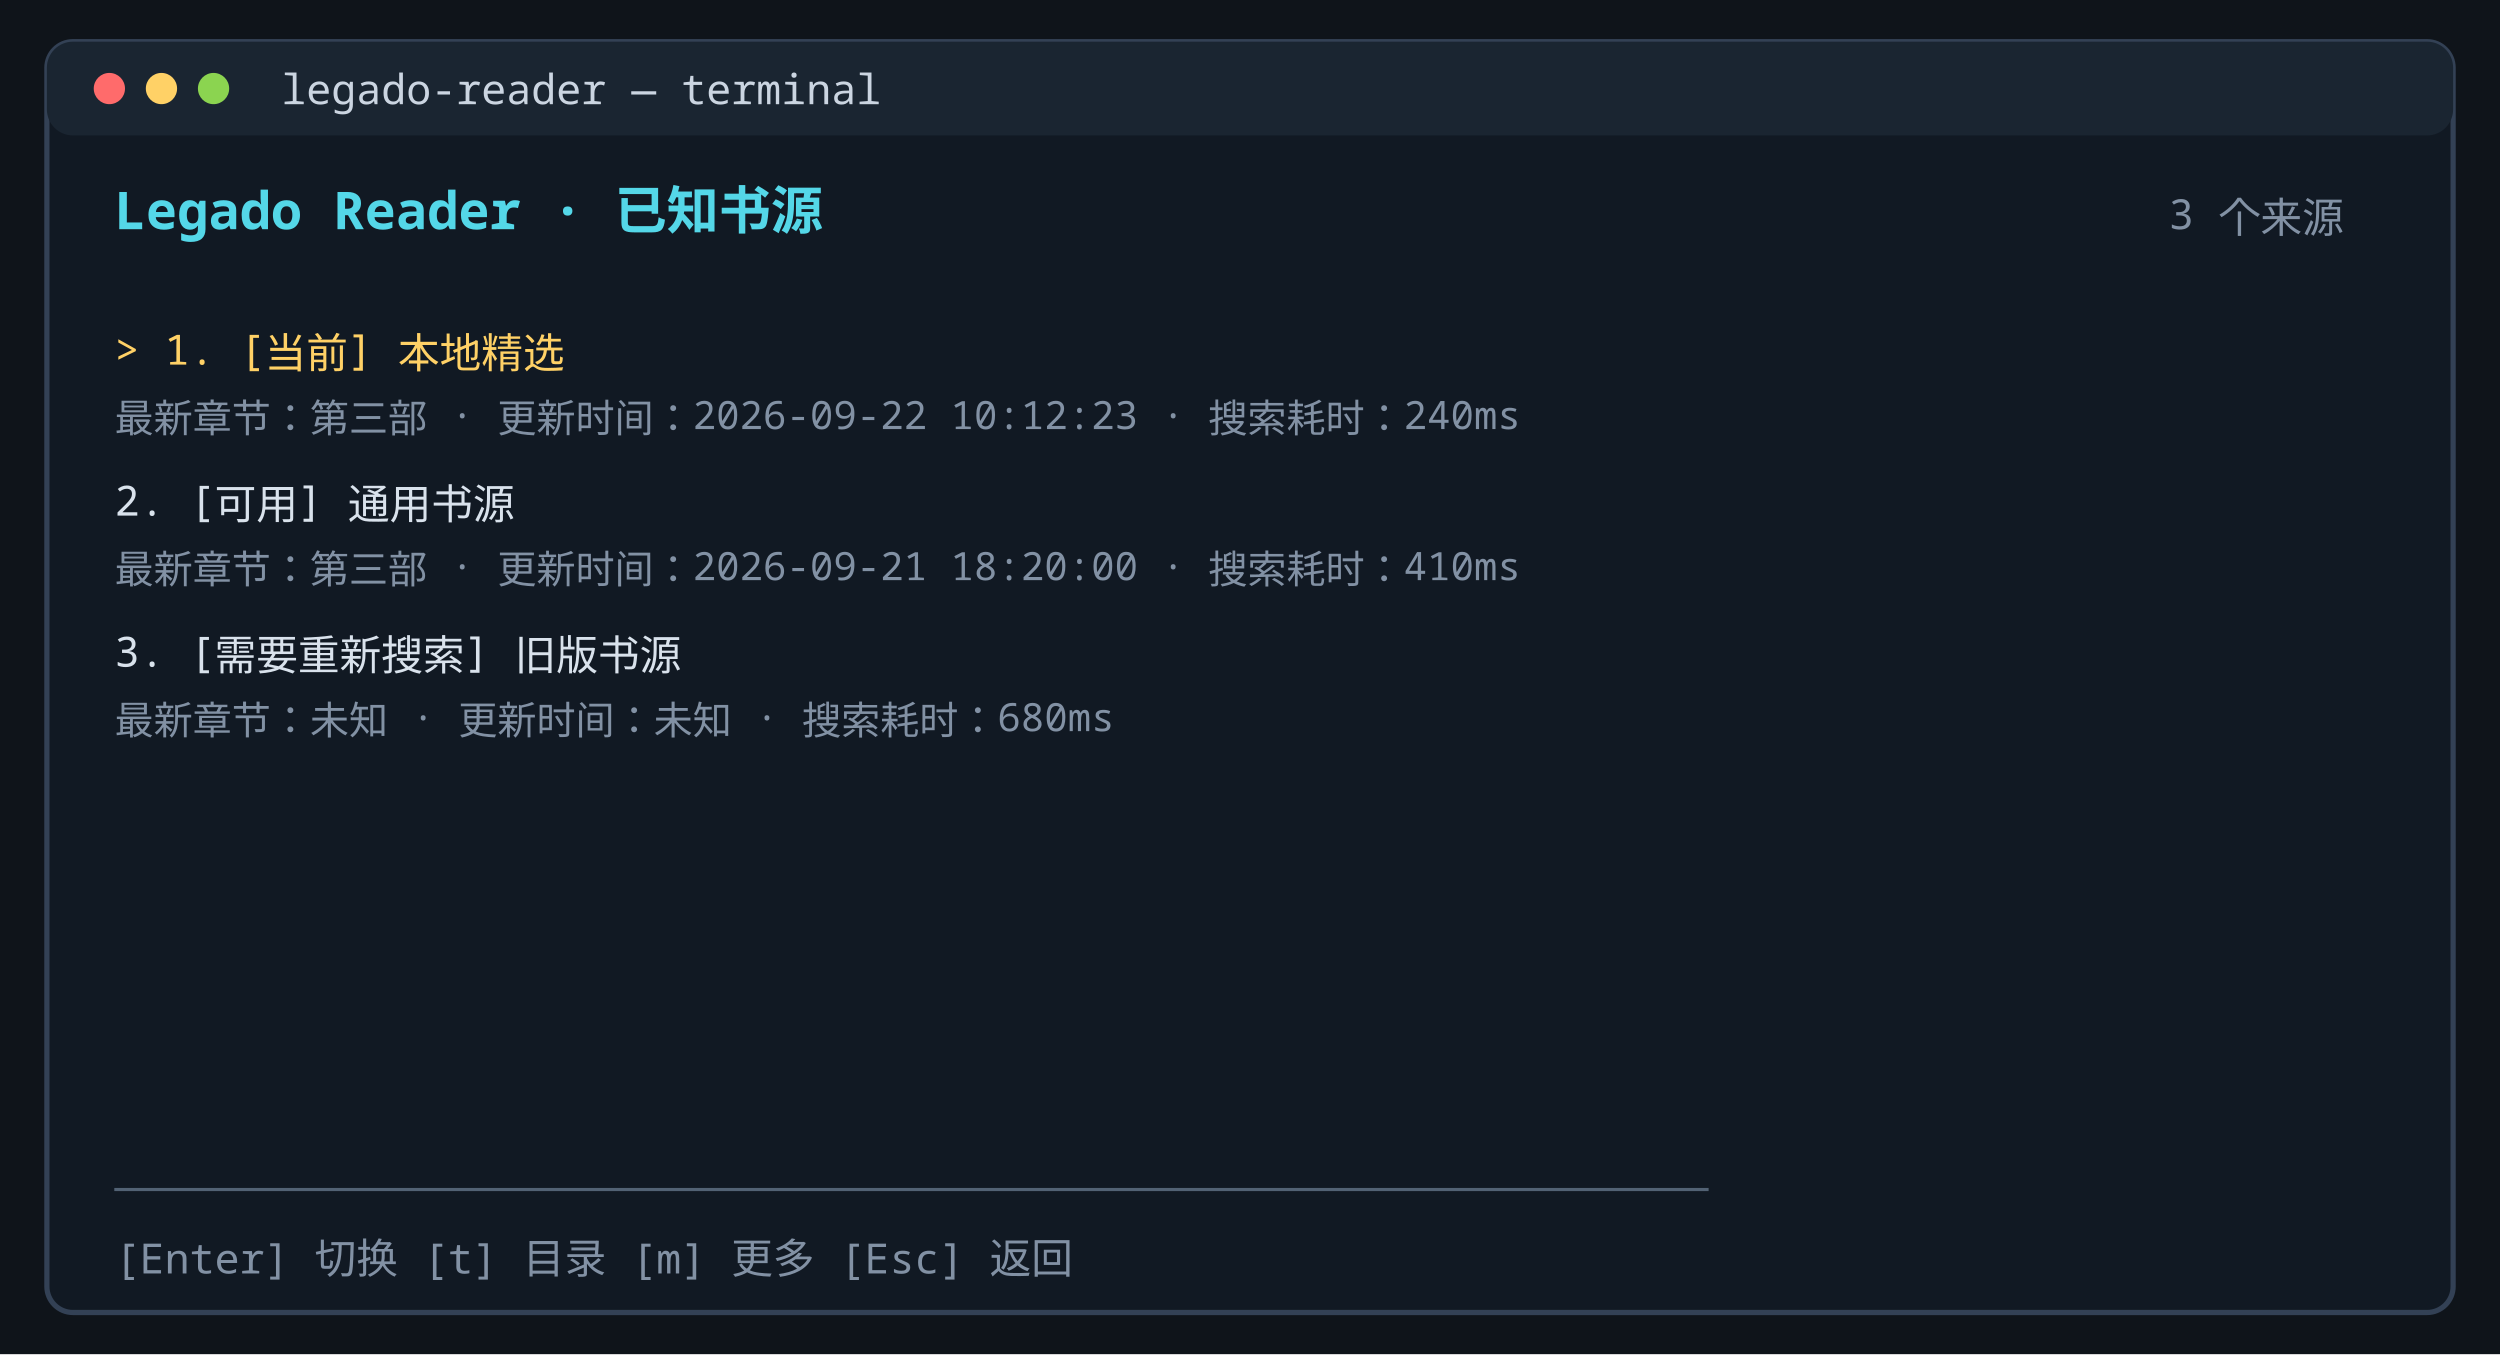
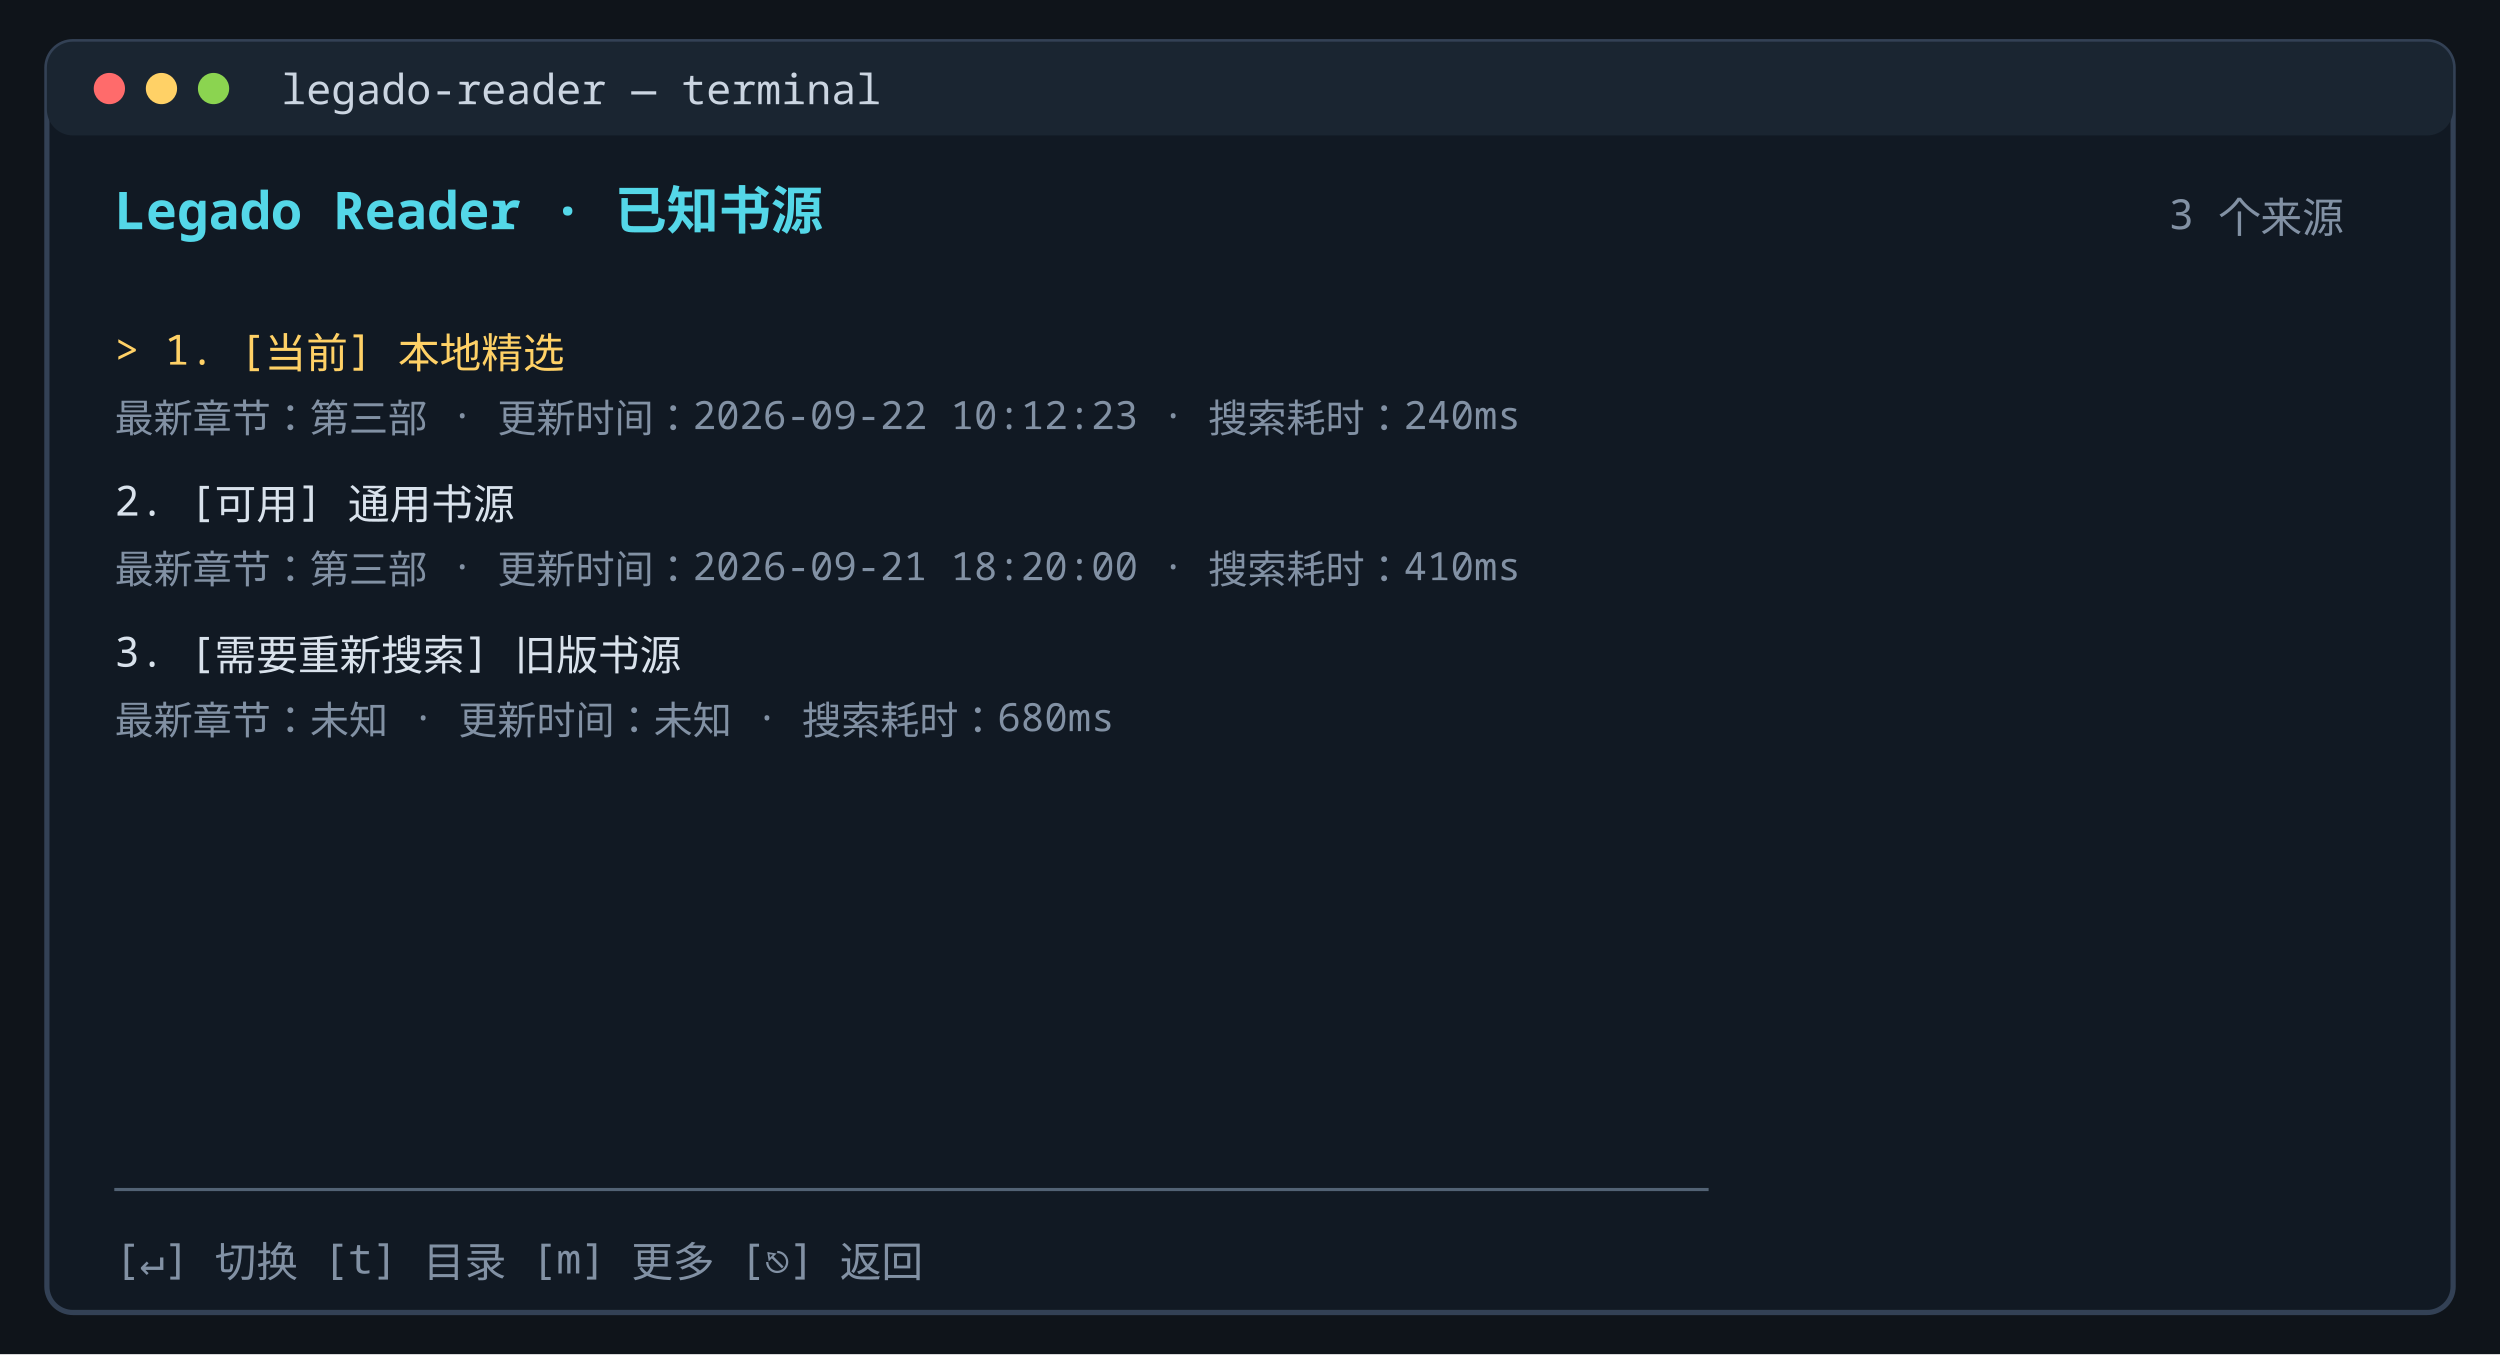
<svg xmlns="http://www.w3.org/2000/svg" width="960" height="520" viewBox="0 0 960 520" role="img" aria-labelledby="title desc">
  <rect width="960" height="520" fill="#0f141a" />
  <rect x="18" y="16" width="924" height="488" rx="10" fill="#111923" stroke="#334155" stroke-width="2" />
  <rect x="18" y="16" width="924" height="36" rx="10" fill="#1a2531" />
  <circle cx="42" cy="34" r="6" fill="#ff6b6b" />
  <circle cx="62" cy="34" r="6" fill="#ffd166" />
  <circle cx="82" cy="34" r="6" fill="#8bd450" />
  <text x="108" y="40" fill="#cbd5e1" font-family="SFMono-Regular,Menlo,Consolas,'Noto Sans Mono',monospace" font-size="16">legado-reader — terminal</text>
  <text x="44" y="88" fill="#54d7e8" font-family="SFMono-Regular,Menlo,Consolas,'Noto Sans Mono',monospace" font-size="20" font-weight="700">Legado Reader  ·  已知书源</text>
  <text x="900" y="88" text-anchor="end" fill="#8291a4" font-family="SFMono-Regular,Menlo,Consolas,'Noto Sans Mono',monospace" font-size="16">3 个来源</text>
  <text x="44" y="140" fill="#ffd166" font-family="SFMono-Regular,Menlo,Consolas,'Noto Sans Mono',monospace" font-size="16">&gt; 1. [当前] 本地精选</text>
  <text x="44" y="166" fill="#8291a4" font-family="SFMono-Regular,Menlo,Consolas,'Noto Sans Mono',monospace" font-size="15">     最新章节：第三部 · 更新时间：2026-09-22 10:12:23 · 搜索耗时：240ms</text>
  <text x="44" y="198" fill="#d9e2ec" font-family="SFMono-Regular,Menlo,Consolas,'Noto Sans Mono',monospace" font-size="16">  2. [可用] 通用书源</text>
  <text x="44" y="224" fill="#8291a4" font-family="SFMono-Regular,Menlo,Consolas,'Noto Sans Mono',monospace" font-size="15">     最新章节：第三部 · 更新时间：2026-09-21 18:20:00 · 搜索耗时：410ms</text>
  <text x="44" y="256" fill="#d9e2ec" font-family="SFMono-Regular,Menlo,Consolas,'Noto Sans Mono',monospace" font-size="16">  3. [需要重新搜索] 旧版书源</text>
  <text x="44" y="282" fill="#8291a4" font-family="SFMono-Regular,Menlo,Consolas,'Noto Sans Mono',monospace" font-size="15">     最新章节：未知 · 更新时间：未知 · 搜索耗时：680ms</text>
  <text x="44" y="463" fill="#526274" font-family="SFMono-Regular,Menlo,Consolas,'Noto Sans Mono',monospace" font-size="17">────────────────────────────────────────────────────────────</text>
-   <text x="44" y="489" fill="#8291a4" font-family="SFMono-Regular,Menlo,Consolas,'Noto Sans Mono',monospace" font-size="16">[Enter] 切换  [t] 目录  [m] 更多  [Esc] 返回</text>
+   <text x="44" y="489" fill="#8291a4" font-family="SFMono-Regular,Menlo,Consolas,'Noto Sans Mono',monospace" font-size="16">[↵] 切换  [t] 目录  [m] 更多  [⎋] 返回</text>
</svg>
